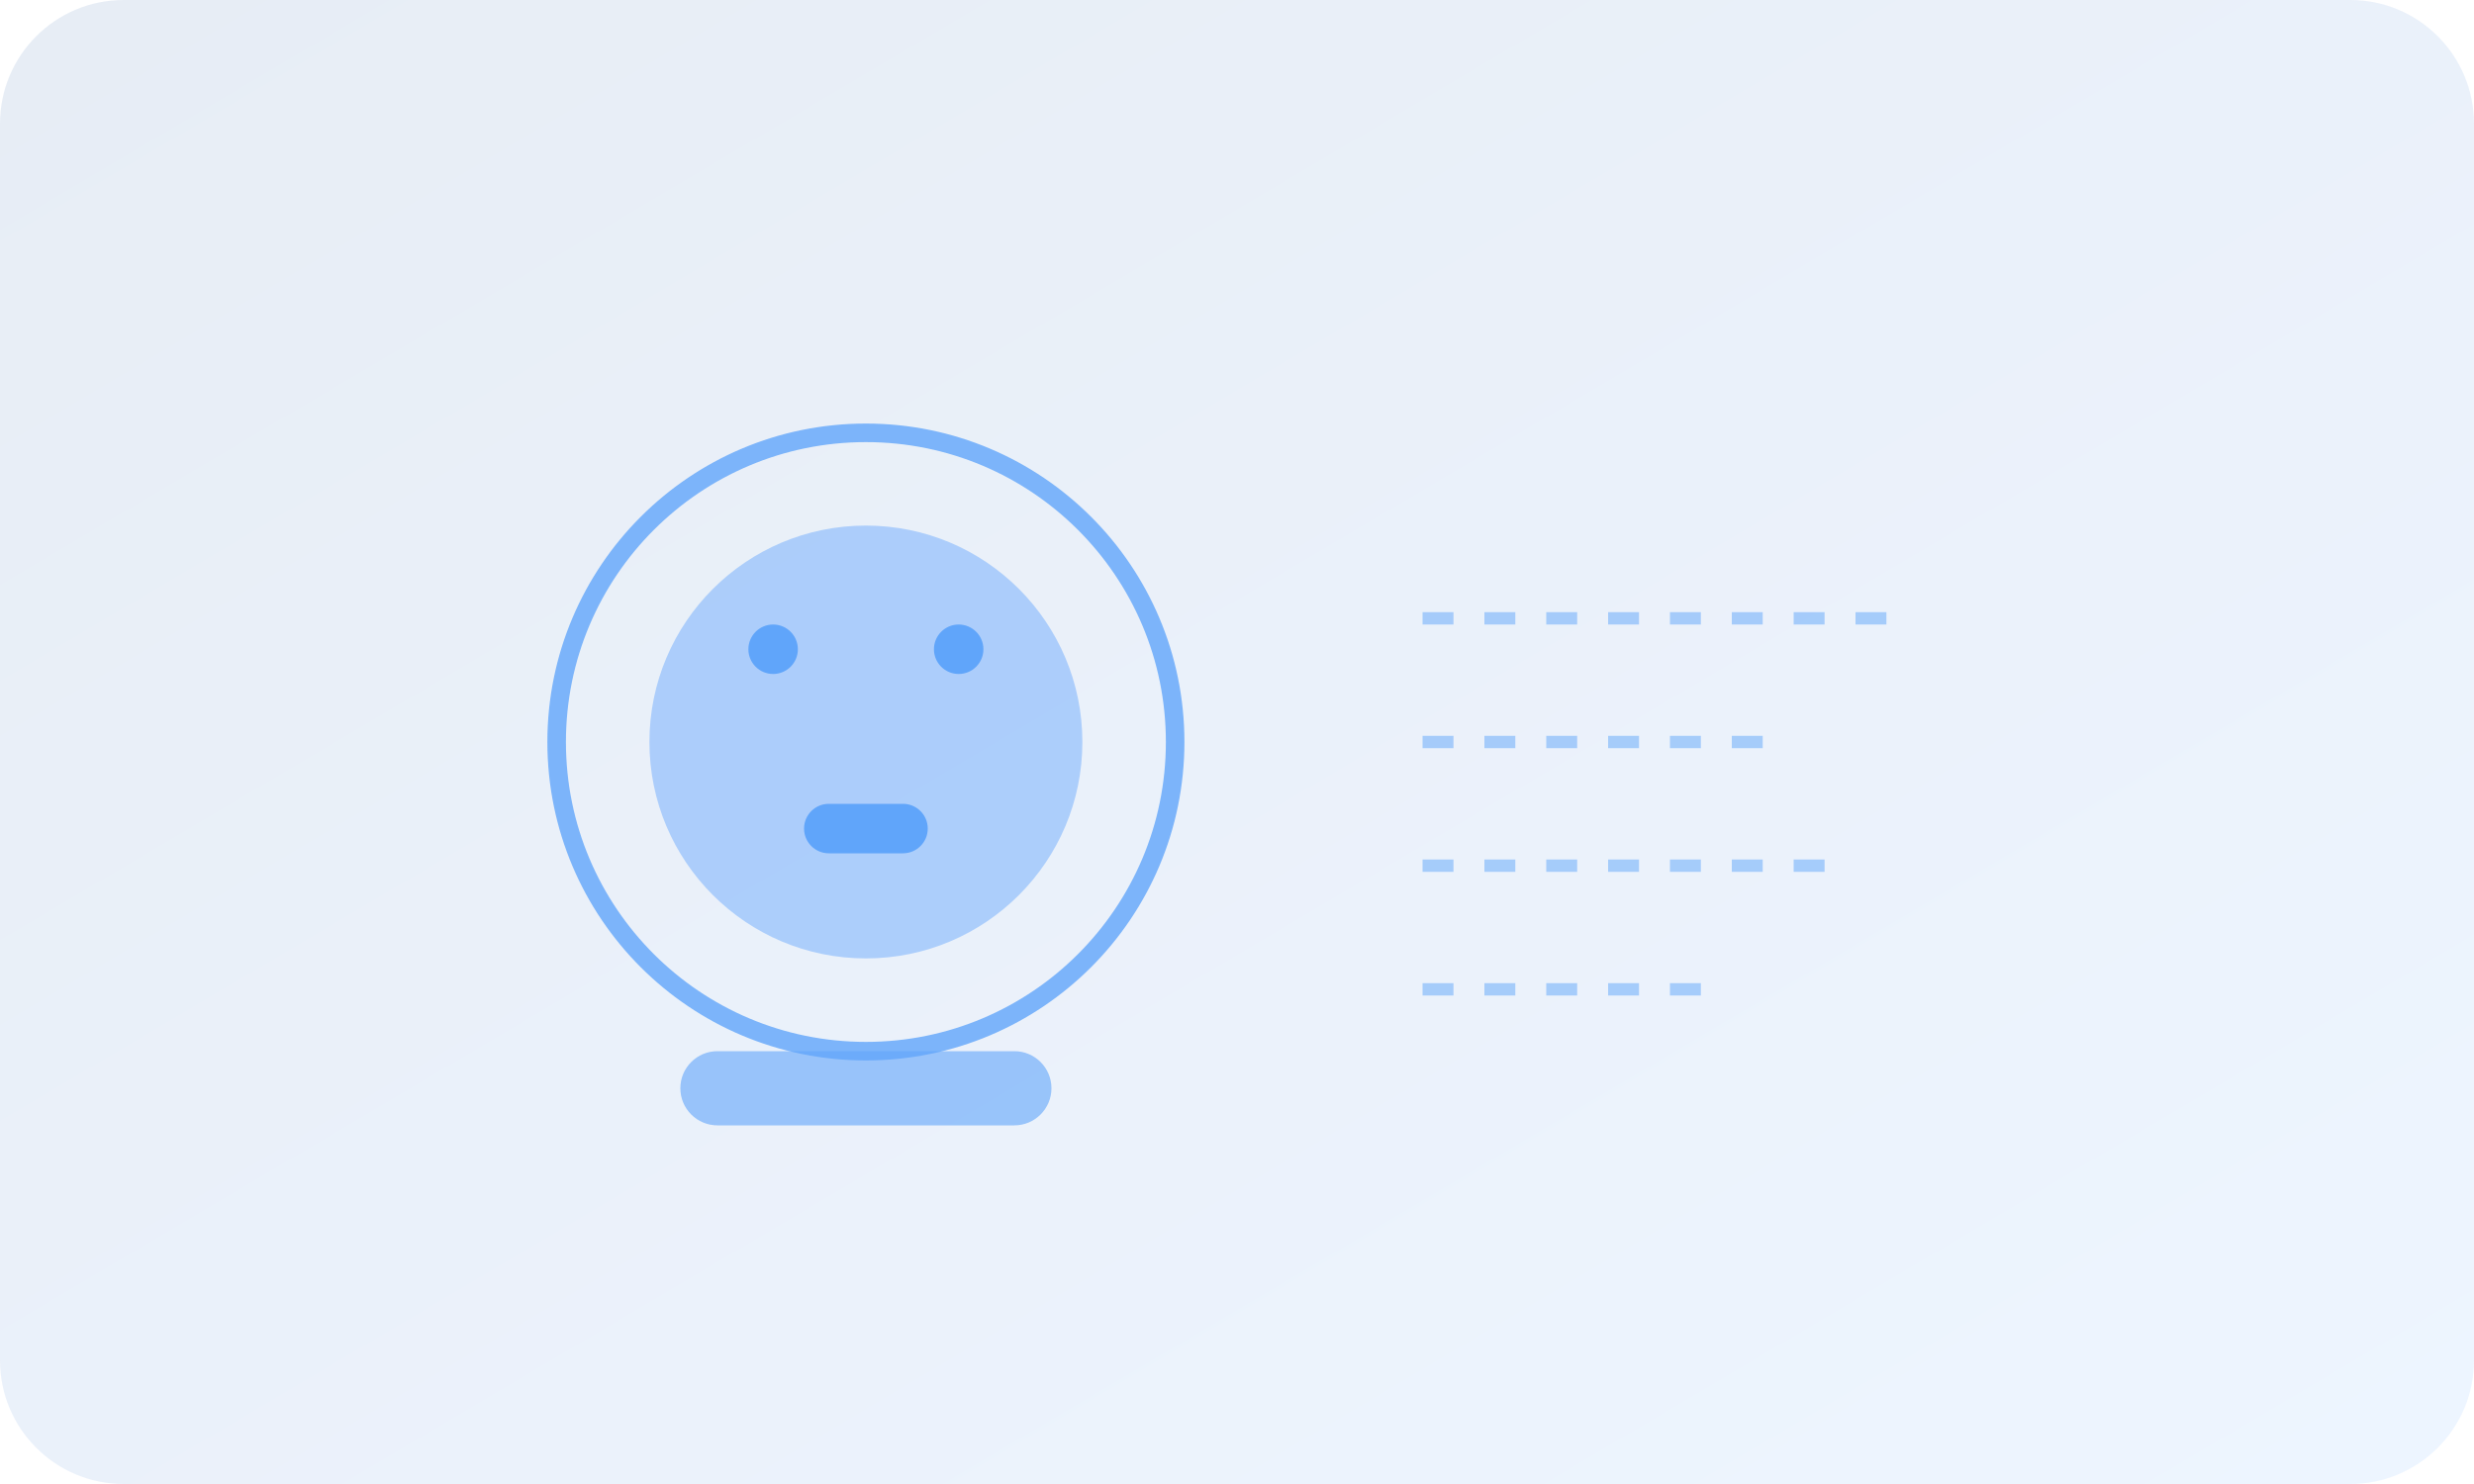
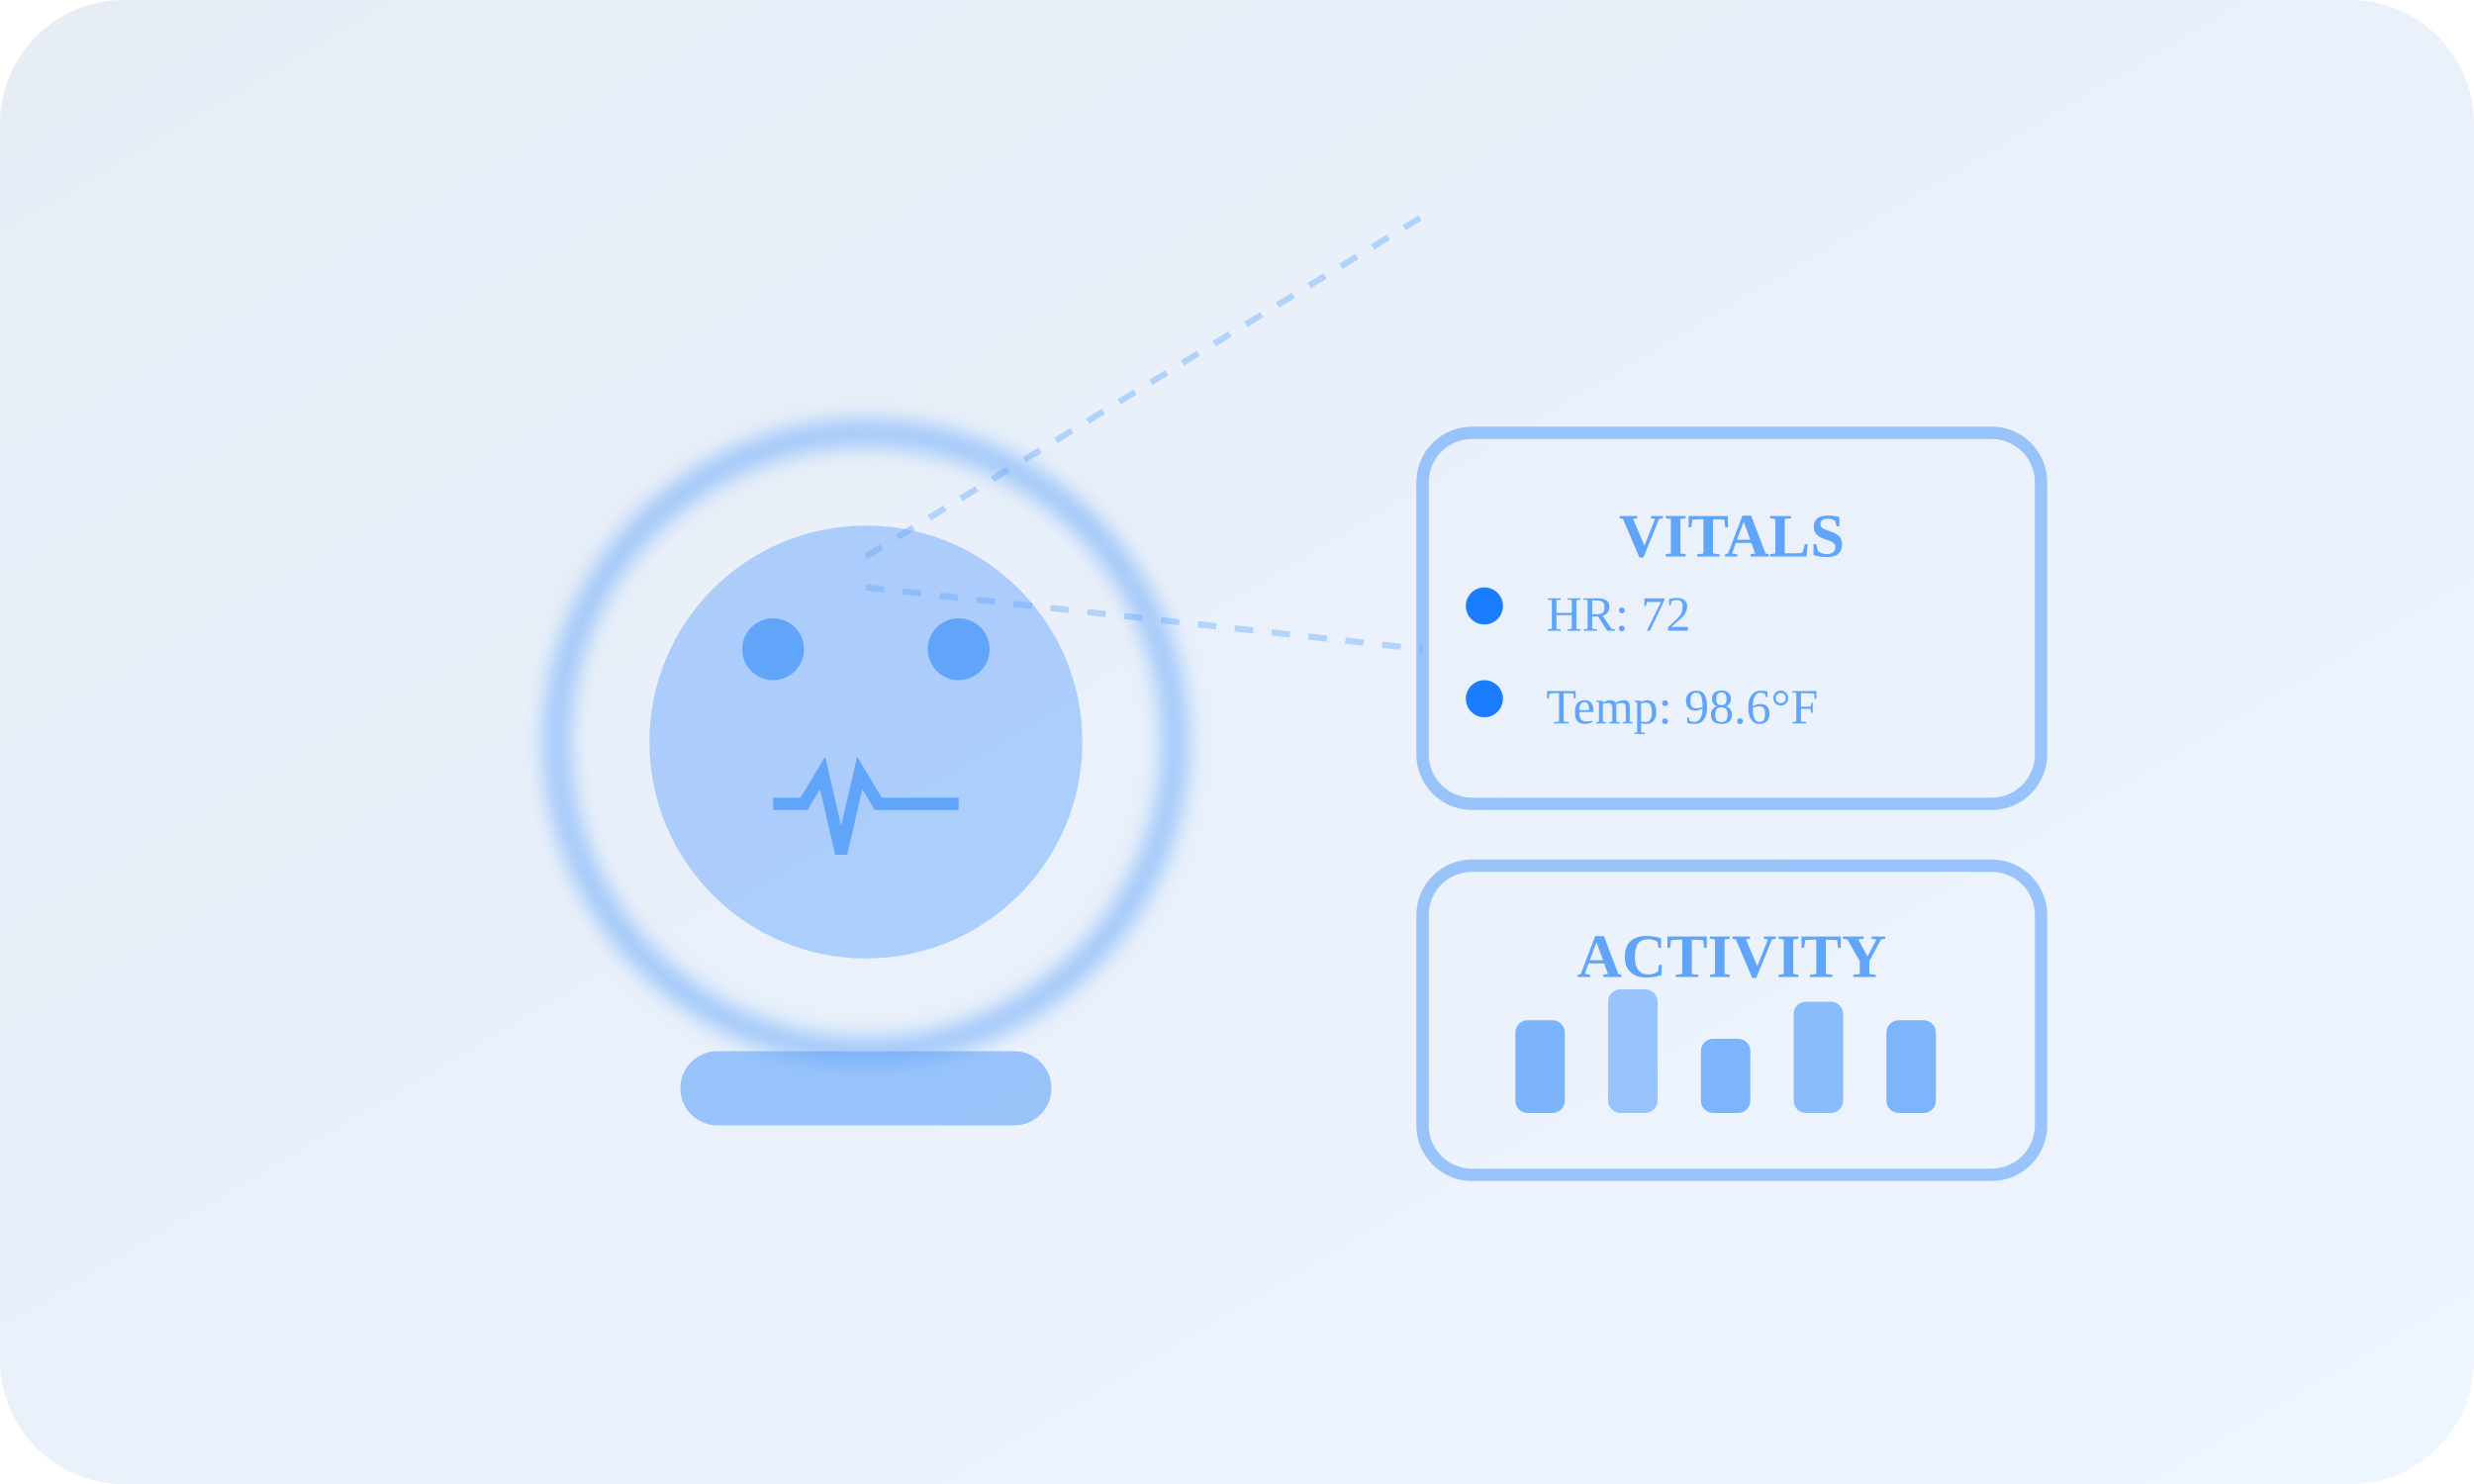
<svg xmlns="http://www.w3.org/2000/svg" viewBox="0 0 400 240">
  <defs>
-     <linearGradient id="orbGrad" x1="0" y1="0" x2="1" y2="1">
+     <linearGradient id="orbElderGrad" x1="0" y1="0" x2="1" y2="1">
      <stop offset="0" stop-color="#0A4699" />
      <stop offset="1" stop-color="#4D99FF" />
    </linearGradient>
+     <filter id="orbGlow">
+       <feGaussianBlur stdDeviation="2" />
+     </filter>
  </defs>
-   <rect width="400" height="240" rx="20" fill="url(#orbGrad)" opacity="0.1" />
+   <rect width="400" height="240" rx="20" fill="url(#orbElderGrad)" opacity="0.1" />
  <g transform="translate(80,60)">
-     <circle cx="60" cy="60" r="50" stroke="#60a5fa" stroke-width="3" fill="none" opacity="0.8" />
+     <circle cx="60" cy="60" r="50" stroke="#60a5fa" stroke-width="3" fill="none" opacity="0.8" filter="url(#orbGlow)" />
    <circle cx="60" cy="60" r="35" fill="#1a7cff" opacity="0.3" />
-     <circle cx="45" cy="45" r="4" fill="#60a5fa" />
-     <circle cx="75" cy="45" r="4" fill="#60a5fa" />
-     <rect x="50" y="70" width="20" height="8" rx="4" fill="#60a5fa" />
+     <circle cx="45" cy="45" r="5" fill="#60a5fa" />
+     <circle cx="75" cy="45" r="5" fill="#60a5fa" />
+     <g stroke="#60a5fa" stroke-width="2" fill="none">
+       <path d="M 45,70 L 50,70 L 53,65 L 56,78 L 59,65 L 62,70 L 75,70" />
+     </g>
    <rect x="30" y="110" width="60" height="12" rx="6" fill="#60a5fa" opacity="0.6" />
-     <g transform="translate(150,20)" stroke="#60a5fa" stroke-width="2" fill="none" opacity="0.5">
-       <path d="M0,20 h80" stroke-dasharray="5,5" />
-       <path d="M0,40 h60" stroke-dasharray="5,5" />
-       <path d="M0,60 h70" stroke-dasharray="5,5" />
-       <path d="M0,80 h50" stroke-dasharray="5,5" />
+     <g transform="translate(150,10)">
+       <rect x="0" y="0" width="100" height="60" rx="8" stroke="#60a5fa" stroke-width="2" fill="none" opacity="0.6" />
+       <text x="50" y="20" text-anchor="middle" fill="#60a5fa" font-size="10" font-weight="bold">VITALS</text>
+       <g transform="translate(10,28)">
+         <circle cx="0" cy="0" r="3" fill="#1a7cff" />
+         <text x="10" y="4" fill="#60a5fa" font-size="8">HR: 72</text>
+       </g>
+       <g transform="translate(10,43)">
+         <circle cx="0" cy="0" r="3" fill="#1a7cff" />
+         <text x="10" y="4" fill="#60a5fa" font-size="8">Temp: 98.6°F</text>
+       </g>
+     </g>
+     <g transform="translate(150,80)">
+       <rect x="0" y="0" width="100" height="50" rx="8" stroke="#60a5fa" stroke-width="2" fill="none" opacity="0.6" />
+       <text x="50" y="18" text-anchor="middle" fill="#60a5fa" font-size="10" font-weight="bold">ACTIVITY</text>
+       <rect x="15" y="25" width="8" height="15" rx="2" fill="#60a5fa" opacity="0.8" />
+       <rect x="30" y="20" width="8" height="20" rx="2" fill="#60a5fa" opacity="0.6" />
+       <rect x="45" y="28" width="8" height="12" rx="2" fill="#60a5fa" opacity="0.8" />
+       <rect x="60" y="22" width="8" height="18" rx="2" fill="#60a5fa" opacity="0.7" />
+       <rect x="75" y="25" width="8" height="15" rx="2" fill="#60a5fa" opacity="0.8" />
    </g>
  </g>
+   <g stroke="#60a5fa" stroke-width="1" fill="none" opacity="0.4" stroke-dasharray="3,3">
+     <path d="M140,90 L230,35" />
+     <path d="M140,95 L230,105" />
+   </g>
</svg>
